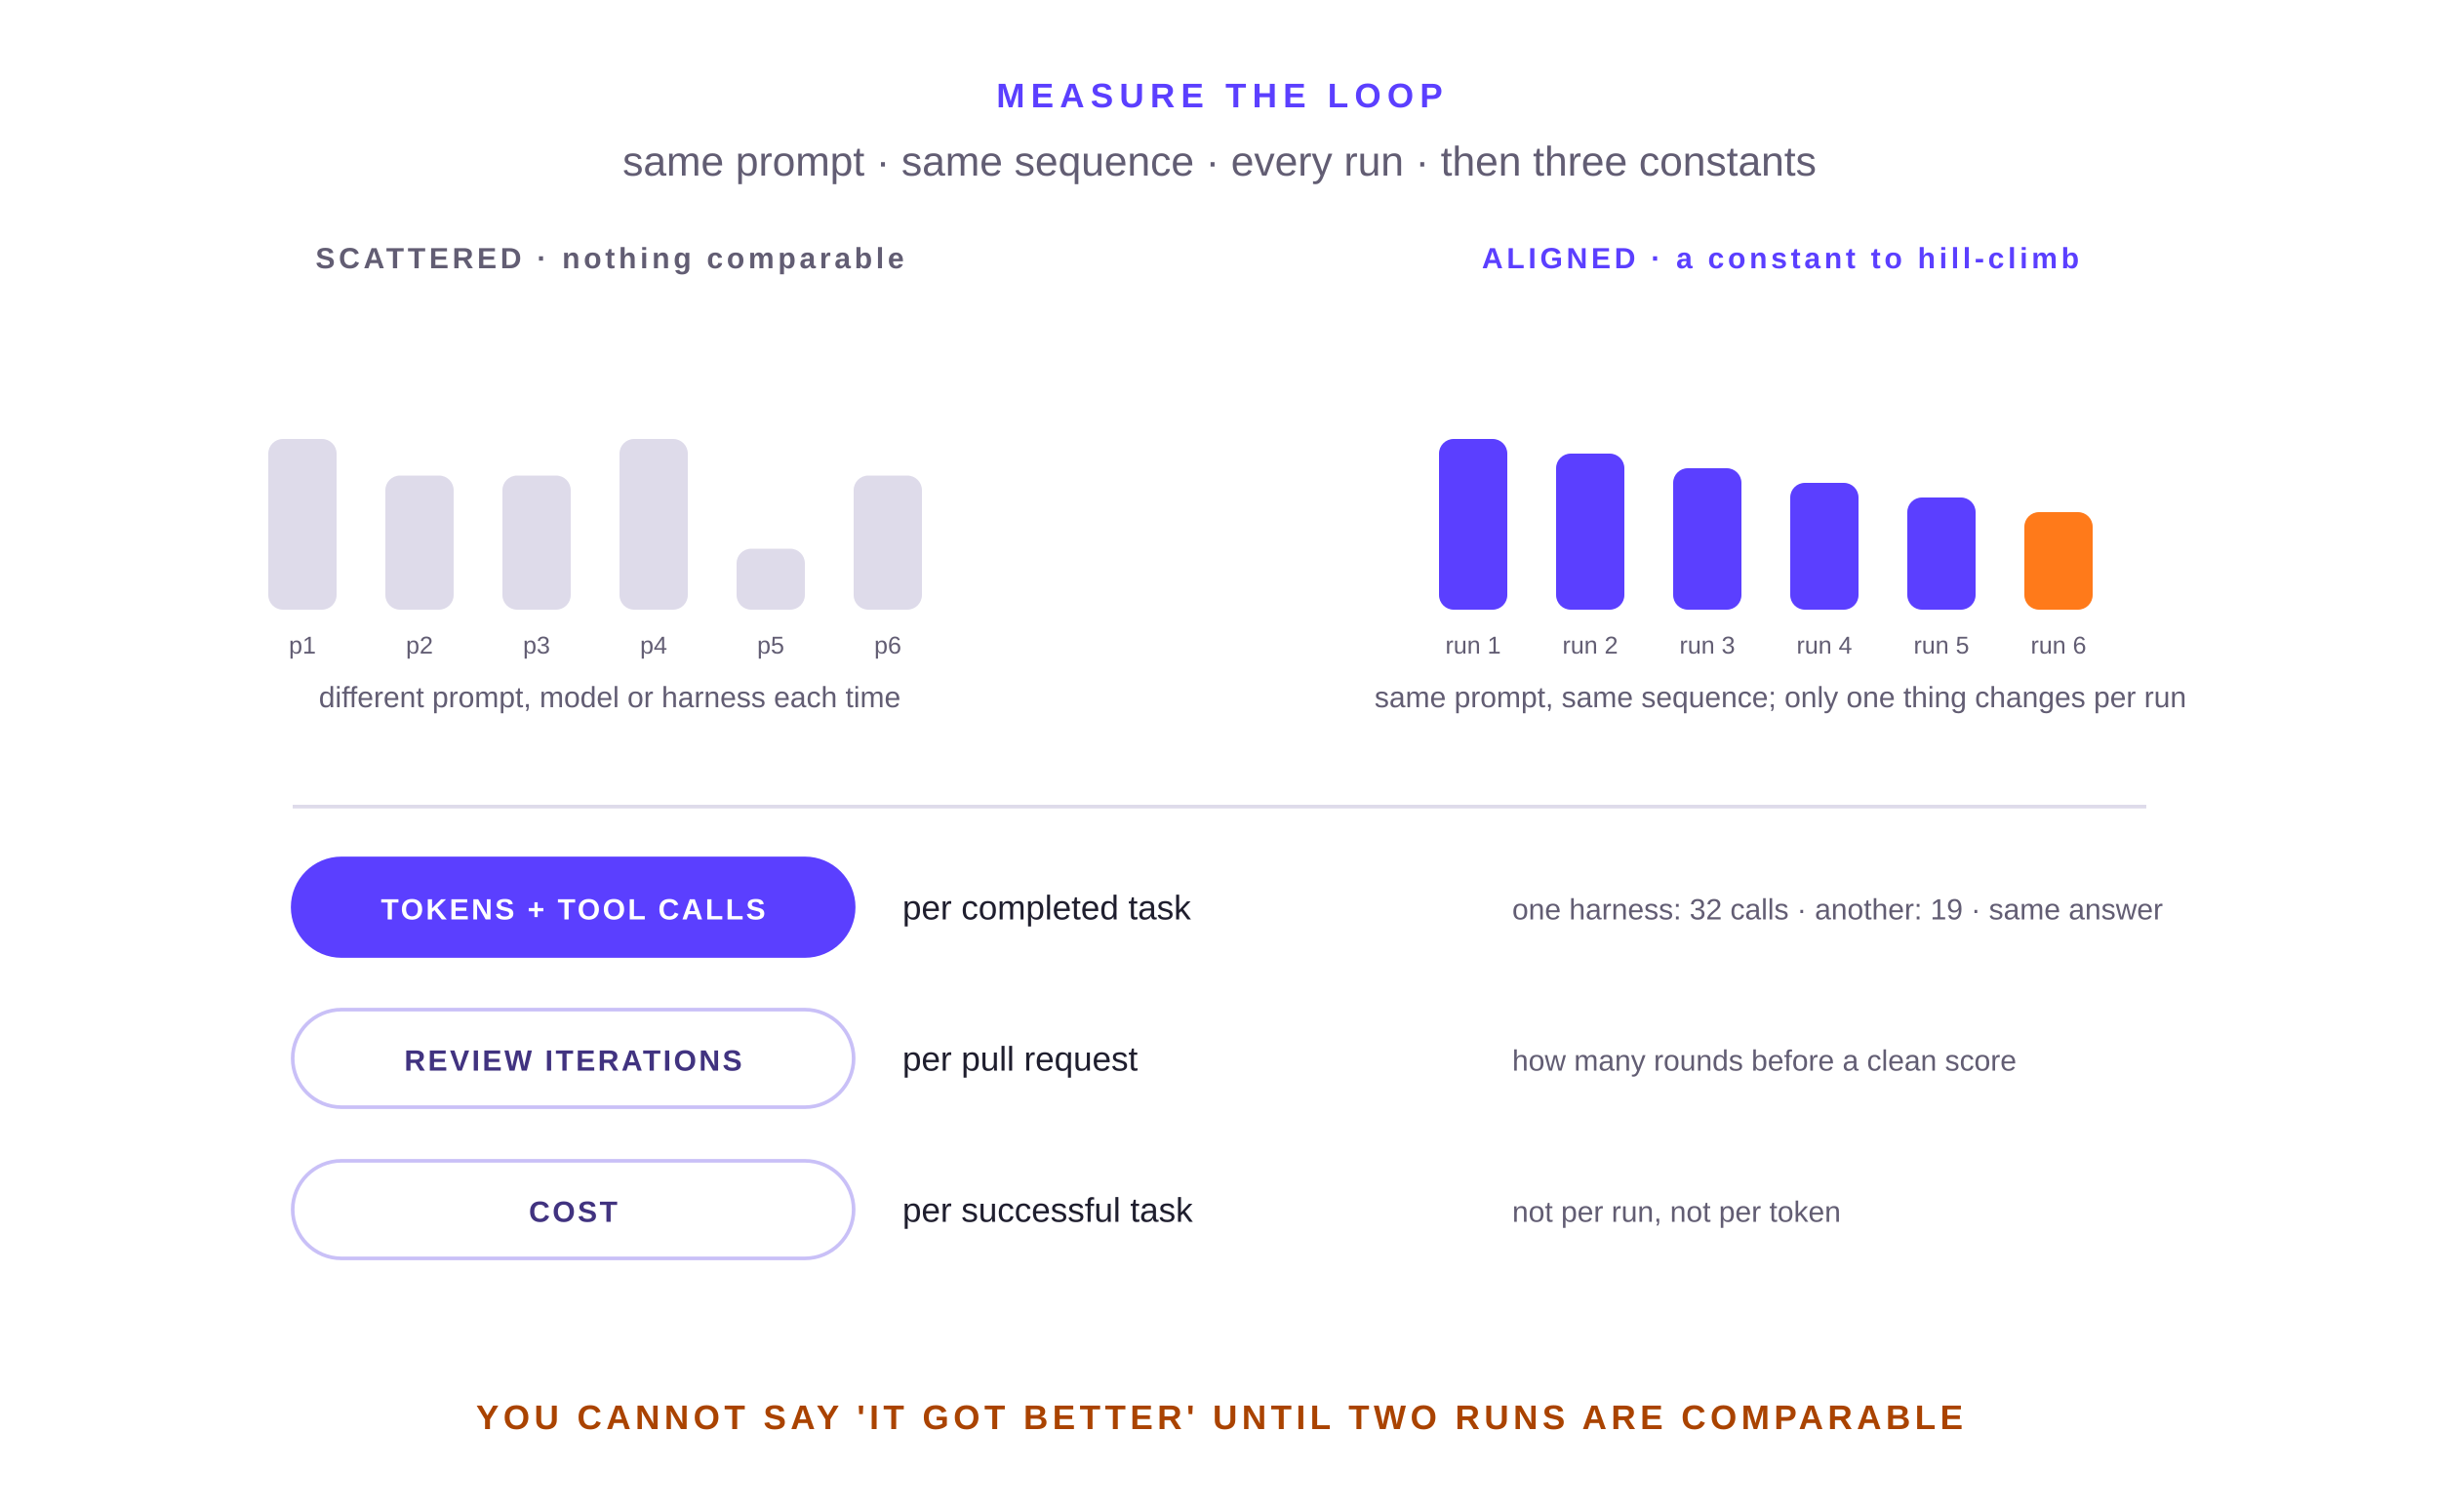
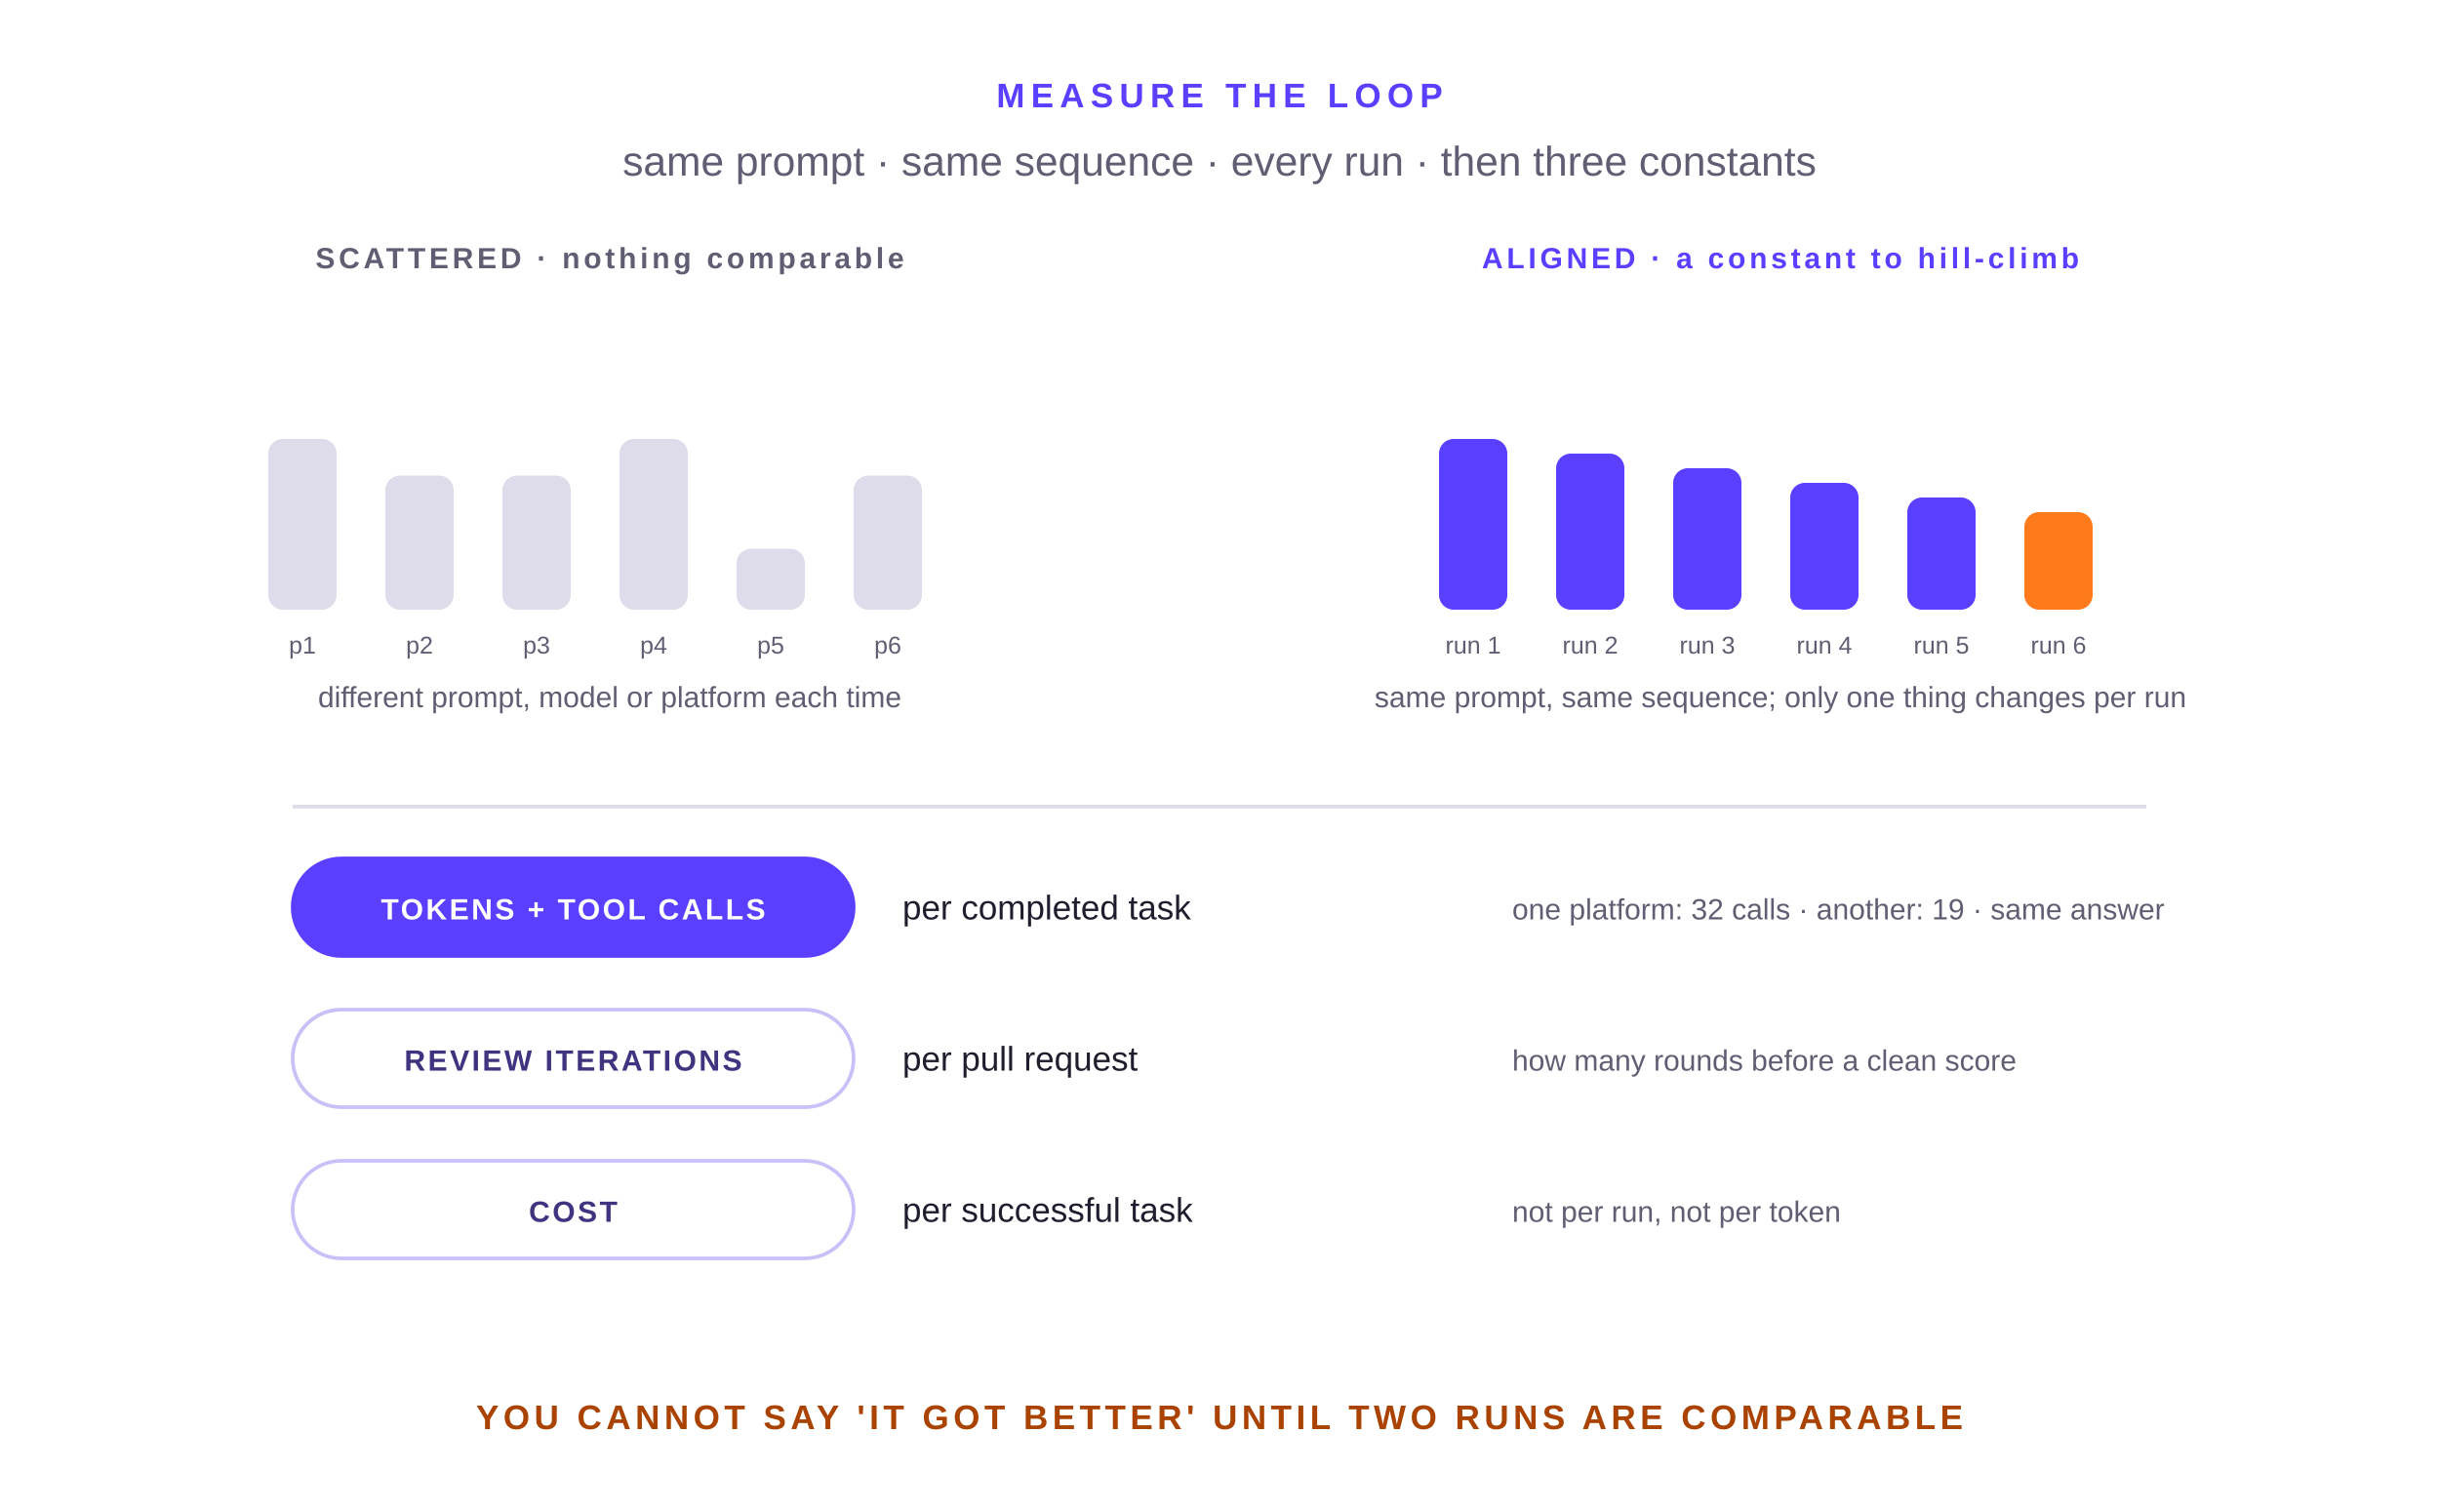
<svg xmlns="http://www.w3.org/2000/svg" viewBox="0 0 1000 620" role="img" aria-labelledby="title desc">
  <defs>
    <marker id="a" viewBox="0 0 10 10" refX="9" refY="5" markerWidth="7" markerHeight="7" orient="auto-start-reverse">
      <path d="M0 0L10 5 0 10z" fill="#625d73" />
    </marker>
    <marker id="ao" viewBox="0 0 10 10" refX="9" refY="5" markerWidth="7" markerHeight="7" orient="auto-start-reverse">
      <path d="M0 0L10 5 0 10z" fill="#ff7a1a" />
    </marker>
    <marker id="ap" viewBox="0 0 10 10" refX="9" refY="5" markerWidth="7" markerHeight="7" orient="auto-start-reverse">
      <path d="M0 0L10 5 0 10z" fill="#5b3fff" />
    </marker>
    <filter id="sh" x="-10%" y="-10%" width="120%" height="140%">
      <feDropShadow dx="0" dy="5" stdDeviation="8" flood-color="#1f1e2e" flood-opacity=".06" />
    </filter>
  </defs>
  <rect width="1000" height="620" fill="#ffffff" />
  <text x="500" y="44" text-anchor="middle" font-family="Arial,Helvetica,sans-serif" font-size="14" font-weight="700" letter-spacing="2.5" fill="#5b3fff">MEASURE THE LOOP</text>
  <text x="500" y="72" text-anchor="middle" font-family="Arial,Helvetica,sans-serif" font-size="17" fill="#625d73">same prompt · same sequence · every run · then three constants</text>
  <text x="250" y="110" text-anchor="middle" font-family="Arial,Helvetica,sans-serif" font-size="12" font-weight="700" letter-spacing="1.5" fill="#625d73">SCATTERED · nothing comparable</text>
  <rect x="110" y="180" width="28" height="70" rx="6" fill="#dedbea" />
  <text x="124" y="268" text-anchor="middle" font-family="Arial,Helvetica,sans-serif" font-size="10" fill="#625d73">p1</text>
  <rect x="158" y="195" width="28" height="55" rx="6" fill="#dedbea" />
  <text x="172" y="268" text-anchor="middle" font-family="Arial,Helvetica,sans-serif" font-size="10" fill="#625d73">p2</text>
  <rect x="206" y="195" width="28" height="55" rx="6" fill="#dedbea" />
  <text x="220" y="268" text-anchor="middle" font-family="Arial,Helvetica,sans-serif" font-size="10" fill="#625d73">p3</text>
  <rect x="254" y="180" width="28" height="70" rx="6" fill="#dedbea" />
  <text x="268" y="268" text-anchor="middle" font-family="Arial,Helvetica,sans-serif" font-size="10" fill="#625d73">p4</text>
  <rect x="302" y="225" width="28" height="25" rx="6" fill="#dedbea" />
  <text x="316" y="268" text-anchor="middle" font-family="Arial,Helvetica,sans-serif" font-size="10" fill="#625d73">p5</text>
  <rect x="350" y="195" width="28" height="55" rx="6" fill="#dedbea" />
  <text x="364" y="268" text-anchor="middle" font-family="Arial,Helvetica,sans-serif" font-size="10" fill="#625d73">p6</text>
-   <text x="250" y="290" text-anchor="middle" font-family="Arial,Helvetica,sans-serif" font-size="12" fill="#625d73">different prompt, model or harness each time</text>
+   <text x="250" y="290" text-anchor="middle" font-family="Arial,Helvetica,sans-serif" font-size="12" fill="#625d73">different prompt, model or platform each time</text>
  <text x="730" y="110" text-anchor="middle" font-family="Arial,Helvetica,sans-serif" font-size="12" font-weight="700" letter-spacing="1.5" fill="#5b3fff">ALIGNED · a constant to hill-climb</text>
  <rect x="590" y="180" width="28" height="70" rx="6" fill="#5b3fff" />
  <text x="604" y="268" text-anchor="middle" font-family="Arial,Helvetica,sans-serif" font-size="10" fill="#625d73">run 1</text>
  <rect x="638" y="186" width="28" height="64" rx="6" fill="#5b3fff" />
  <text x="652" y="268" text-anchor="middle" font-family="Arial,Helvetica,sans-serif" font-size="10" fill="#625d73">run 2</text>
  <rect x="686" y="192" width="28" height="58" rx="6" fill="#5b3fff" />
  <text x="700" y="268" text-anchor="middle" font-family="Arial,Helvetica,sans-serif" font-size="10" fill="#625d73">run 3</text>
  <rect x="734" y="198" width="28" height="52" rx="6" fill="#5b3fff" />
  <text x="748" y="268" text-anchor="middle" font-family="Arial,Helvetica,sans-serif" font-size="10" fill="#625d73">run 4</text>
  <rect x="782" y="204" width="28" height="46" rx="6" fill="#5b3fff" />
  <text x="796" y="268" text-anchor="middle" font-family="Arial,Helvetica,sans-serif" font-size="10" fill="#625d73">run 5</text>
  <rect x="830" y="210" width="28" height="40" rx="6" fill="#ff7a1a" />
  <text x="844" y="268" text-anchor="middle" font-family="Arial,Helvetica,sans-serif" font-size="10" fill="#625d73">run 6</text>
  <text x="730" y="290" text-anchor="middle" font-family="Arial,Helvetica,sans-serif" font-size="12" fill="#625d73">same prompt, same sequence; only one thing changes per run</text>
  <rect x="120" y="330" width="760" height="1.5" fill="#dedbea" />
  <rect x="120" y="352" width="230" height="40" rx="20.0" fill="#5b3fff" stroke="#5b3fff" stroke-width="1.5" />
  <text x="235.0" y="377.0" text-anchor="middle" font-family="Arial,Helvetica,sans-serif" font-size="12" font-weight="700" letter-spacing="1" fill="#fff">TOKENS + TOOL CALLS</text>
  <text x="370" y="377" text-anchor="start" font-family="Arial,Helvetica,sans-serif" font-size="14" fill="#1f1e2e">per completed task</text>
-   <text x="620" y="377" text-anchor="start" font-family="Arial,Helvetica,sans-serif" font-size="12" fill="#625d73">one harness: 32 calls · another: 19 · same answer</text>
+   <text x="620" y="377" text-anchor="start" font-family="Arial,Helvetica,sans-serif" font-size="12" fill="#625d73">one platform: 32 calls · another: 19 · same answer</text>
  <rect x="120" y="414" width="230" height="40" rx="20.0" fill="#ffffff" stroke="#c9c0f7" stroke-width="1.5" />
  <text x="235.0" y="439.0" text-anchor="middle" font-family="Arial,Helvetica,sans-serif" font-size="12" font-weight="700" letter-spacing="1" fill="#413380">REVIEW ITERATIONS</text>
  <text x="370" y="439" text-anchor="start" font-family="Arial,Helvetica,sans-serif" font-size="14" fill="#1f1e2e">per pull request</text>
  <text x="620" y="439" text-anchor="start" font-family="Arial,Helvetica,sans-serif" font-size="12" fill="#625d73">how many rounds before a clean score</text>
  <rect x="120" y="476" width="230" height="40" rx="20.0" fill="#ffffff" stroke="#c9c0f7" stroke-width="1.5" />
  <text x="235.0" y="501.0" text-anchor="middle" font-family="Arial,Helvetica,sans-serif" font-size="12" font-weight="700" letter-spacing="1" fill="#413380">COST</text>
  <text x="370" y="501" text-anchor="start" font-family="Arial,Helvetica,sans-serif" font-size="14" fill="#1f1e2e">per successful task</text>
  <text x="620" y="501" text-anchor="start" font-family="Arial,Helvetica,sans-serif" font-size="12" fill="#625d73">not per run, not per token</text>
  <text x="500" y="586" text-anchor="middle" font-family="Arial,Helvetica,sans-serif" font-size="14" font-weight="700" letter-spacing="1.8" fill="#aa4300">YOU CANNOT SAY 'IT GOT BETTER' UNTIL TWO RUNS ARE COMPARABLE</text>
</svg>
